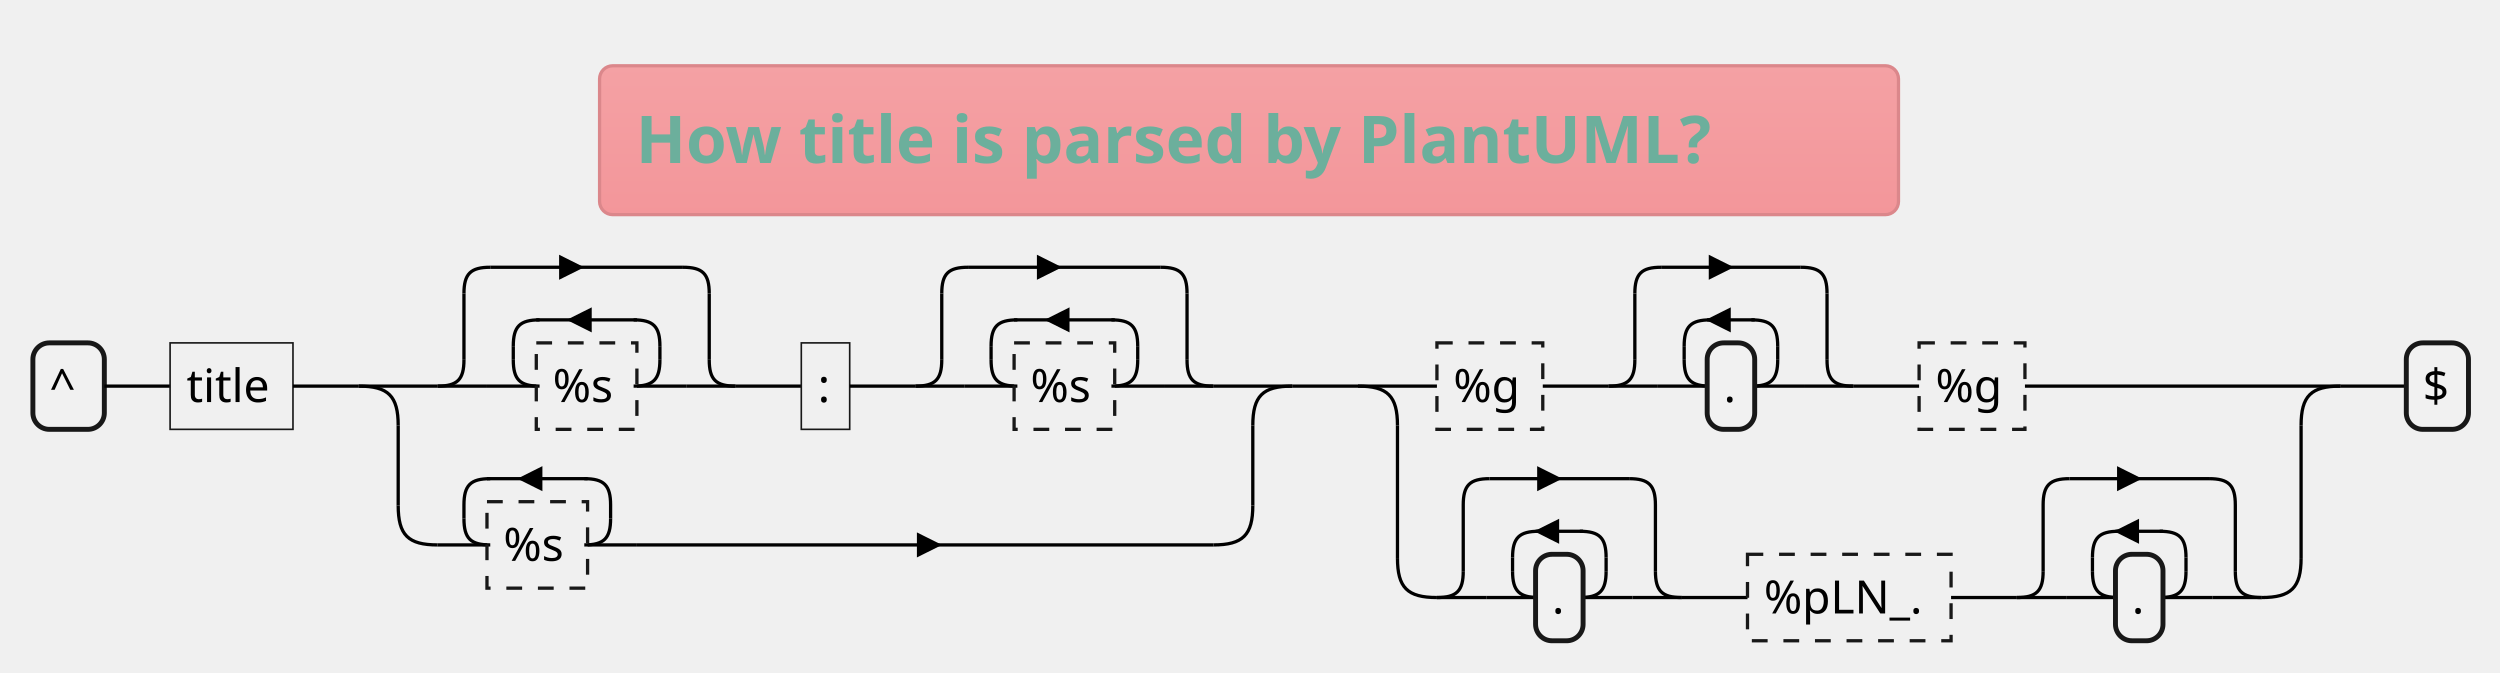
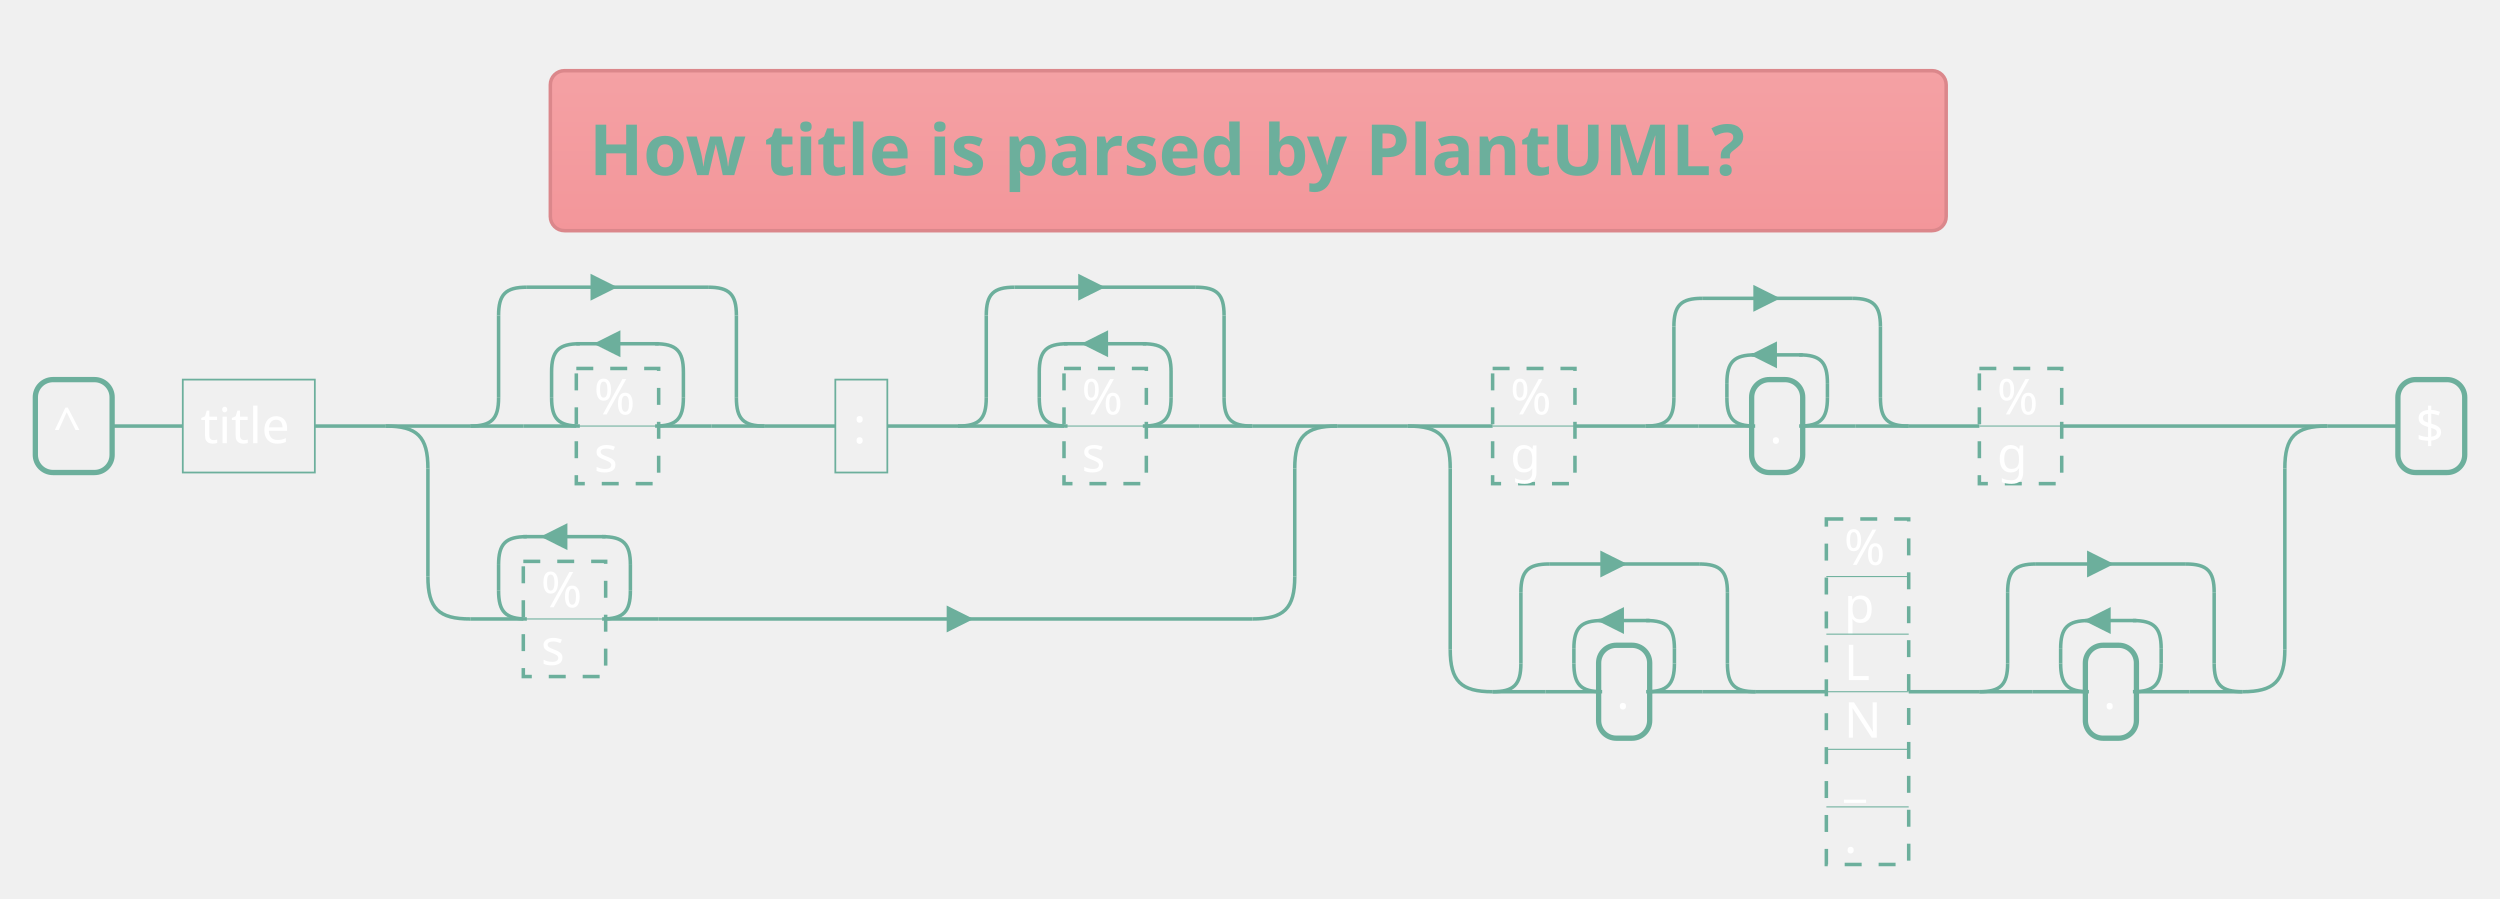
- <svg xmlns="http://www.w3.org/2000/svg" contentStyleType="text/css" height="213.542px" preserveAspectRatio="none" style="width:792px;height:213px;" version="1.1" viewBox="0 0 792 213" width="792.708px" zoomAndPan="magnify">
+ <svg xmlns="http://www.w3.org/2000/svg" contentStyleType="text/css" height="265.625px" preserveAspectRatio="none" style="width:737px;height:265px;" version="1.1" viewBox="0 0 737 265" width="737.5px" zoomAndPan="magnify">
  <defs>
    <linearGradient id="gfimo3275absk0" x1="50%" x2="50%" y1="0%" y2="100%">
      <stop offset="0%" stop-color="#F4A1A4" />
      <stop offset="100%" stop-color="#F3969A" />
    </linearGradient>
  </defs>
  <g>
-     <rect fill="url(#gfimo3275absk0)" height="47.168" id="_title" rx="4.167" ry="4.167" style="stroke:#DB878B;stroke-width:1.042;" width="411.497" x="189.945" y="20.833" />
-     <text fill="#6CAF9C" font-family="Verdana" font-size="20.833" font-weight="bold" lengthAdjust="spacing" textLength="388.58" x="201.403" y="51.63">How title is parsed by PlantUML?</text>
-     <line style="stroke:#000000;stroke-width:1.042;" x1="10.417" x2="10.417" y1="122.323" y2="122.323" />
-     <rect fill="#F1F1F1" height="27.393" rx="5.208" ry="5.208" style="stroke:#181818;stroke-width:1.562;" width="22.636" x="10.417" y="108.626" />
-     <text fill="#000000" font-family="sans-serif" font-size="14.583" lengthAdjust="spacing" textLength="12.219" x="15.625" y="127.371">^</text>
-     <line style="stroke:#000000;stroke-width:1.042;" x1="33.053" x2="53.886" y1="122.323" y2="122.323" />
-     <rect fill="none" height="27.393" style="stroke:#181818;stroke-width:0.521;" width="38.928" x="53.886" y="108.626" />
-     <text fill="#000000" font-family="sans-serif" font-size="14.583" lengthAdjust="spacing" textLength="28.512" x="59.094" y="127.371">title</text>
-     <line style="stroke:#000000;stroke-width:1.042;" x1="92.814" x2="113.647" y1="122.323" y2="122.323" />
-     <line style="stroke:#000000;stroke-width:1.042;" x1="138.648" x2="138.648" y1="122.323" y2="122.323" />
-     <path d="M146.981,113.989 C146.981,120.239 144.898,122.323 138.648,122.323 " fill="none" style="stroke:#000000;stroke-width:1.042;" />
-     <line style="stroke:#000000;stroke-width:1.042;" x1="146.981" x2="146.981" y1="93.001" y2="113.989" />
-     <path d="M146.981,93.001 C146.981,86.751 149.064,84.668 155.314,84.668 " fill="none" style="stroke:#000000;stroke-width:1.042;" />
-     <line style="stroke:#000000;stroke-width:1.042;" x1="155.314" x2="216.352" y1="84.668" y2="84.668" />
-     <path d="M177.646,84.668 L177.646,81.543 L183.896,84.668 L177.646,87.793 L177.646,84.668 " fill="#000000" style="stroke:#000000;stroke-width:1.042;" />
-     <path d="M224.686,113.989 C224.686,120.239 226.769,122.323 233.019,122.323 " fill="none" style="stroke:#000000;stroke-width:1.042;" />
-     <line style="stroke:#000000;stroke-width:1.042;" x1="224.686" x2="224.686" y1="93.001" y2="113.989" />
-     <path d="M216.352,84.668 C222.602,84.668 224.686,86.751 224.686,93.001 " fill="none" style="stroke:#000000;stroke-width:1.042;" />
-     <line style="stroke:#000000;stroke-width:1.042;" x1="138.648" x2="154.273" y1="122.323" y2="122.323" />
-     <line style="stroke:#000000;stroke-width:1.042;" x1="217.394" x2="233.019" y1="122.323" y2="122.323" />
-     <path d="M162.606,113.989 C162.606,120.239 164.689,122.323 170.939,122.323 " fill="none" style="stroke:#000000;stroke-width:1.042;" />
-     <line style="stroke:#000000;stroke-width:1.042;" x1="162.606" x2="162.606" y1="109.668" y2="113.989" />
-     <path d="M162.606,109.668 C162.606,103.418 164.689,101.335 170.939,101.335 " fill="none" style="stroke:#000000;stroke-width:1.042;" />
-     <line style="stroke:#000000;stroke-width:1.042;" x1="169.898" x2="201.769" y1="101.335" y2="101.335" />
-     <path d="M186.937,101.335 L186.937,98.21 L180.687,101.335 L186.937,104.46 L186.937,101.335 " fill="#000000" style="stroke:#000000;stroke-width:1.042;" />
-     <path d="M209.061,113.989 C209.061,120.239 206.977,122.323 200.727,122.323 " fill="none" style="stroke:#000000;stroke-width:1.042;" />
-     <line style="stroke:#000000;stroke-width:1.042;" x1="209.061" x2="209.061" y1="109.668" y2="113.989" />
-     <path d="M200.727,101.335 C206.977,101.335 209.061,103.418 209.061,109.668 " fill="none" style="stroke:#000000;stroke-width:1.042;" />
-     <line style="stroke:#000000;stroke-width:1.042;" x1="154.273" x2="169.898" y1="122.323" y2="122.323" />
-     <line style="stroke:#000000;stroke-width:1.042;" x1="201.769" x2="217.394" y1="122.323" y2="122.323" />
-     <rect fill="none" height="27.393" style="stroke:#181818;stroke-width:1.042;stroke-dasharray:5.0,5.0;" width="31.872" x="169.898" y="108.626" />
-     <text fill="#000000" font-family="sans-serif" font-size="14.583" lengthAdjust="spacing" textLength="21.455" x="175.106" y="127.371">%s</text>
-     <line style="stroke:#000000;stroke-width:1.042;" x1="233.019" x2="253.852" y1="122.323" y2="122.323" />
-     <rect fill="none" height="27.393" style="stroke:#181818;stroke-width:0.521;" width="15.33" x="253.852" y="108.626" />
-     <text fill="#000000" font-family="sans-serif" font-size="14.583" lengthAdjust="spacing" textLength="4.913" x="259.061" y="127.371">:</text>
-     <line style="stroke:#000000;stroke-width:1.042;" x1="269.182" x2="290.016" y1="122.323" y2="122.323" />
-     <path d="M298.349,113.989 C298.349,120.239 296.266,122.323 290.016,122.323 " fill="none" style="stroke:#000000;stroke-width:1.042;" />
-     <line style="stroke:#000000;stroke-width:1.042;" x1="298.349" x2="298.349" y1="93.001" y2="113.989" />
-     <path d="M298.349,93.001 C298.349,86.751 300.432,84.668 306.682,84.668 " fill="none" style="stroke:#000000;stroke-width:1.042;" />
-     <line style="stroke:#000000;stroke-width:1.042;" x1="306.682" x2="367.721" y1="84.668" y2="84.668" />
-     <path d="M329.014,84.668 L329.014,81.543 L335.264,84.668 L329.014,87.793 L329.014,84.668 " fill="#000000" style="stroke:#000000;stroke-width:1.042;" />
-     <path d="M376.054,113.989 C376.054,120.239 378.137,122.323 384.387,122.323 " fill="none" style="stroke:#000000;stroke-width:1.042;" />
-     <line style="stroke:#000000;stroke-width:1.042;" x1="376.054" x2="376.054" y1="93.001" y2="113.989" />
-     <path d="M367.721,84.668 C373.971,84.668 376.054,86.751 376.054,93.001 " fill="none" style="stroke:#000000;stroke-width:1.042;" />
-     <line style="stroke:#000000;stroke-width:1.042;" x1="290.016" x2="305.641" y1="122.323" y2="122.323" />
-     <line style="stroke:#000000;stroke-width:1.042;" x1="368.762" x2="384.387" y1="122.323" y2="122.323" />
-     <path d="M313.974,113.989 C313.974,120.239 316.057,122.323 322.307,122.323 " fill="none" style="stroke:#000000;stroke-width:1.042;" />
-     <line style="stroke:#000000;stroke-width:1.042;" x1="313.974" x2="313.974" y1="109.668" y2="113.989" />
-     <path d="M313.974,109.668 C313.974,103.418 316.057,101.335 322.307,101.335 " fill="none" style="stroke:#000000;stroke-width:1.042;" />
-     <line style="stroke:#000000;stroke-width:1.042;" x1="321.266" x2="353.137" y1="101.335" y2="101.335" />
-     <path d="M338.305,101.335 L338.305,98.21 L332.055,101.335 L338.305,104.46 L338.305,101.335 " fill="#000000" style="stroke:#000000;stroke-width:1.042;" />
-     <path d="M360.429,113.989 C360.429,120.239 358.346,122.323 352.096,122.323 " fill="none" style="stroke:#000000;stroke-width:1.042;" />
-     <line style="stroke:#000000;stroke-width:1.042;" x1="360.429" x2="360.429" y1="109.668" y2="113.989" />
-     <path d="M352.096,101.335 C358.346,101.335 360.429,103.418 360.429,109.668 " fill="none" style="stroke:#000000;stroke-width:1.042;" />
-     <line style="stroke:#000000;stroke-width:1.042;" x1="305.641" x2="321.266" y1="122.323" y2="122.323" />
-     <line style="stroke:#000000;stroke-width:1.042;" x1="353.137" x2="368.762" y1="122.323" y2="122.323" />
-     <rect fill="none" height="27.393" style="stroke:#181818;stroke-width:1.042;stroke-dasharray:5.0,5.0;" width="31.872" x="321.266" y="108.626" />
-     <text fill="#000000" font-family="sans-serif" font-size="14.583" lengthAdjust="spacing" textLength="21.455" x="326.474" y="127.371">%s</text>
-     <line style="stroke:#000000;stroke-width:1.042;" x1="113.647" x2="138.648" y1="122.323" y2="122.323" />
-     <line style="stroke:#000000;stroke-width:1.042;" x1="384.387" x2="409.387" y1="122.323" y2="122.323" />
-     <path d="M146.981,164.298 C146.981,170.548 149.064,172.632 155.314,172.632 " fill="none" style="stroke:#000000;stroke-width:1.042;" />
-     <line style="stroke:#000000;stroke-width:1.042;" x1="146.981" x2="146.981" y1="159.977" y2="164.298" />
-     <path d="M146.981,159.977 C146.981,153.727 149.064,151.644 155.314,151.644 " fill="none" style="stroke:#000000;stroke-width:1.042;" />
-     <line style="stroke:#000000;stroke-width:1.042;" x1="154.273" x2="186.144" y1="151.644" y2="151.644" />
-     <path d="M171.312,151.644 L171.312,148.519 L165.062,151.644 L171.312,154.769 L171.312,151.644 " fill="#000000" style="stroke:#000000;stroke-width:1.042;" />
-     <path d="M193.436,164.298 C193.436,170.548 191.352,172.632 185.102,172.632 " fill="none" style="stroke:#000000;stroke-width:1.042;" />
-     <line style="stroke:#000000;stroke-width:1.042;" x1="193.436" x2="193.436" y1="159.977" y2="164.298" />
-     <path d="M185.102,151.644 C191.352,151.644 193.436,153.727 193.436,159.977 " fill="none" style="stroke:#000000;stroke-width:1.042;" />
-     <line style="stroke:#000000;stroke-width:1.042;" x1="138.648" x2="154.273" y1="172.632" y2="172.632" />
-     <line style="stroke:#000000;stroke-width:1.042;" x1="186.144" x2="201.769" y1="172.632" y2="172.632" />
-     <rect fill="none" height="27.393" style="stroke:#181818;stroke-width:1.042;stroke-dasharray:5.0,5.0;" width="31.872" x="154.273" y="158.935" />
-     <text fill="#000000" font-family="sans-serif" font-size="14.583" lengthAdjust="spacing" textLength="21.455" x="159.481" y="177.68">%s</text>
-     <line style="stroke:#000000;stroke-width:1.042;" x1="201.769" x2="384.387" y1="172.632" y2="172.632" />
-     <path d="M290.995,172.632 L290.995,169.507 L297.245,172.632 L290.995,175.757 L290.995,172.632 " fill="#000000" style="stroke:#000000;stroke-width:1.042;" />
-     <path d="M126.147,160.132 C126.147,169.507 129.273,172.632 138.648,172.632 " fill="none" style="stroke:#000000;stroke-width:1.042;" />
-     <line style="stroke:#000000;stroke-width:1.042;" x1="126.147" x2="126.147" y1="134.823" y2="160.132" />
-     <path d="M113.647,122.323 C123.022,122.323 126.147,125.448 126.147,134.823 " fill="none" style="stroke:#000000;stroke-width:1.042;" />
-     <path d="M396.887,160.132 C396.887,169.507 393.762,172.632 384.387,172.632 " fill="none" style="stroke:#000000;stroke-width:1.042;" />
-     <line style="stroke:#000000;stroke-width:1.042;" x1="396.887" x2="396.887" y1="134.823" y2="160.132" />
-     <path d="M396.887,134.823 C396.887,125.448 400.012,122.323 409.387,122.323 " fill="none" style="stroke:#000000;stroke-width:1.042;" />
-     <line style="stroke:#000000;stroke-width:1.042;" x1="409.387" x2="430.221" y1="122.323" y2="122.323" />
-     <line style="stroke:#000000;stroke-width:1.042;" x1="455.221" x2="455.221" y1="122.323" y2="122.323" />
-     <rect fill="none" height="27.393" style="stroke:#181818;stroke-width:1.042;stroke-dasharray:5.0,5.0;" width="33.531" x="455.221" y="108.626" />
-     <text fill="#000000" font-family="sans-serif" font-size="14.583" lengthAdjust="spacing" textLength="23.114" x="460.429" y="127.371">%g</text>
-     <line style="stroke:#000000;stroke-width:1.042;" x1="488.751" x2="509.585" y1="122.323" y2="122.323" />
-     <path d="M517.918,113.989 C517.918,120.239 515.835,122.323 509.585,122.323 " fill="none" style="stroke:#000000;stroke-width:1.042;" />
-     <line style="stroke:#000000;stroke-width:1.042;" x1="517.918" x2="517.918" y1="93.001" y2="113.989" />
-     <path d="M517.918,93.001 C517.918,86.751 520.001,84.668 526.251,84.668 " fill="none" style="stroke:#000000;stroke-width:1.042;" />
-     <line style="stroke:#000000;stroke-width:1.042;" x1="526.251" x2="570.47" y1="84.668" y2="84.668" />
-     <path d="M541.856,84.668 L541.856,81.543 L548.106,84.668 L541.856,87.793 L541.856,84.668 " fill="#000000" style="stroke:#000000;stroke-width:1.042;" />
-     <path d="M578.803,113.989 C578.803,120.239 580.887,122.323 587.137,122.323 " fill="none" style="stroke:#000000;stroke-width:1.042;" />
-     <line style="stroke:#000000;stroke-width:1.042;" x1="578.803" x2="578.803" y1="93.001" y2="113.989" />
-     <path d="M570.47,84.668 C576.72,84.668 578.803,86.751 578.803,93.001 " fill="none" style="stroke:#000000;stroke-width:1.042;" />
-     <line style="stroke:#000000;stroke-width:1.042;" x1="509.585" x2="525.21" y1="122.323" y2="122.323" />
-     <line style="stroke:#000000;stroke-width:1.042;" x1="571.512" x2="587.137" y1="122.323" y2="122.323" />
-     <path d="M533.543,113.989 C533.543,120.239 535.626,122.323 541.876,122.323 " fill="none" style="stroke:#000000;stroke-width:1.042;" />
-     <line style="stroke:#000000;stroke-width:1.042;" x1="533.543" x2="533.543" y1="109.668" y2="113.989" />
-     <path d="M533.543,109.668 C533.543,103.418 535.626,101.335 541.876,101.335 " fill="none" style="stroke:#000000;stroke-width:1.042;" />
-     <line style="stroke:#000000;stroke-width:1.042;" x1="540.835" x2="555.887" y1="101.335" y2="101.335" />
-     <path d="M547.783,101.335 L547.783,98.21 L541.533,101.335 L547.783,104.46 L547.783,101.335 " fill="#000000" style="stroke:#000000;stroke-width:1.042;" />
-     <path d="M563.178,113.989 C563.178,120.239 561.095,122.323 554.845,122.323 " fill="none" style="stroke:#000000;stroke-width:1.042;" />
-     <line style="stroke:#000000;stroke-width:1.042;" x1="563.178" x2="563.178" y1="109.668" y2="113.989" />
-     <path d="M554.845,101.335 C561.095,101.335 563.178,103.418 563.178,109.668 " fill="none" style="stroke:#000000;stroke-width:1.042;" />
-     <line style="stroke:#000000;stroke-width:1.042;" x1="525.21" x2="540.835" y1="122.323" y2="122.323" />
-     <line style="stroke:#000000;stroke-width:1.042;" x1="555.887" x2="571.512" y1="122.323" y2="122.323" />
-     <rect fill="#F1F1F1" height="27.393" rx="5.208" ry="5.208" style="stroke:#181818;stroke-width:1.562;" width="15.052" x="540.835" y="108.626" />
-     <text fill="#000000" font-family="sans-serif" font-size="14.583" lengthAdjust="spacing" textLength="4.636" x="546.043" y="127.371">.</text>
-     <line style="stroke:#000000;stroke-width:1.042;" x1="587.137" x2="607.97" y1="122.323" y2="122.323" />
-     <rect fill="none" height="27.393" style="stroke:#181818;stroke-width:1.042;stroke-dasharray:5.0,5.0;" width="33.531" x="607.97" y="108.626" />
-     <text fill="#000000" font-family="sans-serif" font-size="14.583" lengthAdjust="spacing" textLength="23.114" x="613.178" y="127.371">%g</text>
-     <line style="stroke:#000000;stroke-width:1.042;" x1="430.221" x2="455.221" y1="122.323" y2="122.323" />
-     <line style="stroke:#000000;stroke-width:1.042;" x1="641.501" x2="741.484" y1="122.323" y2="122.323" />
-     <line style="stroke:#000000;stroke-width:1.042;" x1="455.221" x2="455.221" y1="189.298" y2="189.298" />
-     <path d="M463.554,180.965 C463.554,187.215 461.471,189.298 455.221,189.298 " fill="none" style="stroke:#000000;stroke-width:1.042;" />
-     <line style="stroke:#000000;stroke-width:1.042;" x1="463.554" x2="463.554" y1="159.977" y2="180.965" />
-     <path d="M463.554,159.977 C463.554,153.727 465.637,151.644 471.887,151.644 " fill="none" style="stroke:#000000;stroke-width:1.042;" />
-     <line style="stroke:#000000;stroke-width:1.042;" x1="471.887" x2="516.106" y1="151.644" y2="151.644" />
-     <path d="M487.491,151.644 L487.491,148.519 L493.741,151.644 L487.491,154.769 L487.491,151.644 " fill="#000000" style="stroke:#000000;stroke-width:1.042;" />
-     <path d="M524.439,180.965 C524.439,187.215 526.523,189.298 532.773,189.298 " fill="none" style="stroke:#000000;stroke-width:1.042;" />
-     <line style="stroke:#000000;stroke-width:1.042;" x1="524.439" x2="524.439" y1="159.977" y2="180.965" />
-     <path d="M516.106,151.644 C522.356,151.644 524.439,153.727 524.439,159.977 " fill="none" style="stroke:#000000;stroke-width:1.042;" />
-     <line style="stroke:#000000;stroke-width:1.042;" x1="455.221" x2="470.846" y1="189.298" y2="189.298" />
-     <line style="stroke:#000000;stroke-width:1.042;" x1="517.148" x2="532.773" y1="189.298" y2="189.298" />
-     <path d="M479.179,180.965 C479.179,187.215 481.262,189.298 487.512,189.298 " fill="none" style="stroke:#000000;stroke-width:1.042;" />
-     <line style="stroke:#000000;stroke-width:1.042;" x1="479.179" x2="479.179" y1="176.644" y2="180.965" />
-     <path d="M479.179,176.644 C479.179,170.394 481.262,168.31 487.512,168.31 " fill="none" style="stroke:#000000;stroke-width:1.042;" />
-     <line style="stroke:#000000;stroke-width:1.042;" x1="486.471" x2="501.523" y1="168.31" y2="168.31" />
-     <path d="M493.419,168.31 L493.419,165.185 L487.169,168.31 L493.419,171.435 L493.419,168.31 " fill="#000000" style="stroke:#000000;stroke-width:1.042;" />
-     <path d="M508.815,180.965 C508.815,187.215 506.731,189.298 500.481,189.298 " fill="none" style="stroke:#000000;stroke-width:1.042;" />
-     <line style="stroke:#000000;stroke-width:1.042;" x1="508.815" x2="508.815" y1="176.644" y2="180.965" />
-     <path d="M500.481,168.31 C506.731,168.31 508.815,170.394 508.815,176.644 " fill="none" style="stroke:#000000;stroke-width:1.042;" />
-     <line style="stroke:#000000;stroke-width:1.042;" x1="470.846" x2="486.471" y1="189.298" y2="189.298" />
-     <line style="stroke:#000000;stroke-width:1.042;" x1="501.523" x2="517.148" y1="189.298" y2="189.298" />
-     <rect fill="#F1F1F1" height="27.393" rx="5.208" ry="5.208" style="stroke:#181818;stroke-width:1.562;" width="15.052" x="486.471" y="175.602" />
-     <text fill="#000000" font-family="sans-serif" font-size="14.583" lengthAdjust="spacing" textLength="4.636" x="491.679" y="194.347">.</text>
-     <line style="stroke:#000000;stroke-width:1.042;" x1="532.773" x2="553.606" y1="189.298" y2="189.298" />
-     <rect fill="none" height="27.393" style="stroke:#181818;stroke-width:1.042;stroke-dasharray:5.0,5.0;" width="64.492" x="553.606" y="175.602" />
-     <text fill="#000000" font-family="sans-serif" font-size="14.583" lengthAdjust="spacing" textLength="54.075" x="558.814" y="194.347">%pLN_.</text>
-     <line style="stroke:#000000;stroke-width:1.042;" x1="618.098" x2="638.931" y1="189.298" y2="189.298" />
-     <path d="M647.265,180.965 C647.265,187.215 645.181,189.298 638.931,189.298 " fill="none" style="stroke:#000000;stroke-width:1.042;" />
-     <line style="stroke:#000000;stroke-width:1.042;" x1="647.265" x2="647.265" y1="159.977" y2="180.965" />
-     <path d="M647.265,159.977 C647.265,153.727 649.348,151.644 655.598,151.644 " fill="none" style="stroke:#000000;stroke-width:1.042;" />
-     <line style="stroke:#000000;stroke-width:1.042;" x1="655.598" x2="699.817" y1="151.644" y2="151.644" />
-     <path d="M671.202,151.644 L671.202,148.519 L677.452,151.644 L671.202,154.769 L671.202,151.644 " fill="#000000" style="stroke:#000000;stroke-width:1.042;" />
-     <path d="M708.15,180.965 C708.15,187.215 710.234,189.298 716.484,189.298 " fill="none" style="stroke:#000000;stroke-width:1.042;" />
-     <line style="stroke:#000000;stroke-width:1.042;" x1="708.15" x2="708.15" y1="159.977" y2="180.965" />
-     <path d="M699.817,151.644 C706.067,151.644 708.15,153.727 708.15,159.977 " fill="none" style="stroke:#000000;stroke-width:1.042;" />
-     <line style="stroke:#000000;stroke-width:1.042;" x1="638.931" x2="654.556" y1="189.298" y2="189.298" />
-     <line style="stroke:#000000;stroke-width:1.042;" x1="700.859" x2="716.484" y1="189.298" y2="189.298" />
-     <path d="M662.89,180.965 C662.89,187.215 664.973,189.298 671.223,189.298 " fill="none" style="stroke:#000000;stroke-width:1.042;" />
-     <line style="stroke:#000000;stroke-width:1.042;" x1="662.89" x2="662.89" y1="176.644" y2="180.965" />
-     <path d="M662.89,176.644 C662.89,170.394 664.973,168.31 671.223,168.31 " fill="none" style="stroke:#000000;stroke-width:1.042;" />
-     <line style="stroke:#000000;stroke-width:1.042;" x1="670.181" x2="685.234" y1="168.31" y2="168.31" />
-     <path d="M677.129,168.31 L677.129,165.185 L670.879,168.31 L677.129,171.435 L677.129,168.31 " fill="#000000" style="stroke:#000000;stroke-width:1.042;" />
-     <path d="M692.525,180.965 C692.525,187.215 690.442,189.298 684.192,189.298 " fill="none" style="stroke:#000000;stroke-width:1.042;" />
-     <line style="stroke:#000000;stroke-width:1.042;" x1="692.525" x2="692.525" y1="176.644" y2="180.965" />
-     <path d="M684.192,168.31 C690.442,168.31 692.525,170.394 692.525,176.644 " fill="none" style="stroke:#000000;stroke-width:1.042;" />
-     <line style="stroke:#000000;stroke-width:1.042;" x1="654.556" x2="670.181" y1="189.298" y2="189.298" />
-     <line style="stroke:#000000;stroke-width:1.042;" x1="685.234" x2="700.859" y1="189.298" y2="189.298" />
-     <rect fill="#F1F1F1" height="27.393" rx="5.208" ry="5.208" style="stroke:#181818;stroke-width:1.562;" width="15.052" x="670.181" y="175.602" />
-     <text fill="#000000" font-family="sans-serif" font-size="14.583" lengthAdjust="spacing" textLength="4.636" x="675.39" y="194.347">.</text>
-     <line style="stroke:#000000;stroke-width:1.042;" x1="716.484" x2="716.484" y1="189.298" y2="189.298" />
-     <path d="M442.721,176.798 C442.721,186.173 445.846,189.298 455.221,189.298 " fill="none" style="stroke:#000000;stroke-width:1.042;" />
-     <line style="stroke:#000000;stroke-width:1.042;" x1="442.721" x2="442.721" y1="134.823" y2="176.798" />
-     <path d="M430.221,122.323 C439.596,122.323 442.721,125.448 442.721,134.823 " fill="none" style="stroke:#000000;stroke-width:1.042;" />
-     <path d="M728.984,176.798 C728.984,186.173 725.859,189.298 716.484,189.298 " fill="none" style="stroke:#000000;stroke-width:1.042;" />
-     <line style="stroke:#000000;stroke-width:1.042;" x1="728.984" x2="728.984" y1="134.823" y2="176.798" />
-     <path d="M728.984,134.823 C728.984,125.448 732.109,122.323 741.484,122.323 " fill="none" style="stroke:#000000;stroke-width:1.042;" />
-     <line style="stroke:#000000;stroke-width:1.042;" x1="741.484" x2="762.317" y1="122.323" y2="122.323" />
-     <rect fill="#F1F1F1" height="27.393" rx="5.208" ry="5.208" style="stroke:#181818;stroke-width:1.562;" width="19.695" x="762.317" y="108.626" />
-     <text fill="#000000" font-family="sans-serif" font-size="14.583" lengthAdjust="spacing" textLength="9.278" x="767.525" y="127.371">$</text>
+     <rect fill="url(#gfimo3275absk0)" height="47.168" id="_title" rx="4.167" ry="4.167" style="stroke:#DB878B;stroke-width:1.042;" width="411.497" x="162.238" y="20.833" />
+     <text fill="#6CAF9C" font-family="Verdana" font-size="20.833" font-weight="bold" lengthAdjust="spacing" textLength="388.58" x="173.696" y="51.63">How title is parsed by PlantUML?</text>
+     <line style="stroke:#6CAF9C;stroke-width:1.042;" x1="10.417" x2="10.417" y1="125.602" y2="125.602" />
+     <rect fill="none" height="27.393" rx="5.208" ry="5.208" style="stroke:#6CAF9C;stroke-width:1.562;" width="22.636" x="10.417" y="111.906" />
+     <text fill="#FFFFFF" font-family="sans-serif" font-size="14.583" lengthAdjust="spacing" textLength="12.219" x="15.625" y="130.651">^</text>
+     <line style="stroke:#6CAF9C;stroke-width:1.042;" x1="33.053" x2="53.886" y1="125.602" y2="125.602" />
+     <rect fill="none" height="27.393" style="stroke:#6CAF9C;stroke-width:0.521;" width="38.928" x="53.886" y="111.906" />
+     <text fill="#FFFFFF" font-family="sans-serif" font-size="14.583" lengthAdjust="spacing" textLength="28.512" x="59.094" y="130.651">title</text>
+     <line style="stroke:#6CAF9C;stroke-width:1.042;" x1="92.814" x2="113.647" y1="125.602" y2="125.602" />
+     <line style="stroke:#6CAF9C;stroke-width:1.042;" x1="138.648" x2="138.648" y1="125.602" y2="125.602" />
+     <path d="M146.981,117.269 C146.981,123.519 144.898,125.602 138.648,125.602 " fill="none" style="stroke:#6CAF9C;stroke-width:1.042;" />
+     <line style="stroke:#6CAF9C;stroke-width:1.042;" x1="146.981" x2="146.981" y1="93.001" y2="117.269" />
+     <path d="M146.981,93.001 C146.981,86.751 149.064,84.668 155.314,84.668 " fill="none" style="stroke:#6CAF9C;stroke-width:1.042;" />
+     <line style="stroke:#6CAF9C;stroke-width:1.042;" x1="155.314" x2="208.755" y1="84.668" y2="84.668" />
+     <path d="M174.607,84.668 L174.607,81.543 L180.857,84.668 L174.607,87.793 L174.607,84.668 " fill="#6CAF9C" style="stroke:#6CAF9C;stroke-width:1.042;" />
+     <path d="M217.088,117.269 C217.088,123.519 219.171,125.602 225.421,125.602 " fill="none" style="stroke:#6CAF9C;stroke-width:1.042;" />
+     <line style="stroke:#6CAF9C;stroke-width:1.042;" x1="217.088" x2="217.088" y1="93.001" y2="117.269" />
+     <path d="M208.755,84.668 C215.005,84.668 217.088,86.751 217.088,93.001 " fill="none" style="stroke:#6CAF9C;stroke-width:1.042;" />
+     <line style="stroke:#6CAF9C;stroke-width:1.042;" x1="138.648" x2="154.273" y1="125.602" y2="125.602" />
+     <line style="stroke:#6CAF9C;stroke-width:1.042;" x1="209.796" x2="225.421" y1="125.602" y2="125.602" />
+     <path d="M162.606,117.269 C162.606,123.519 164.689,125.602 170.939,125.602 " fill="none" style="stroke:#6CAF9C;stroke-width:1.042;" />
+     <line style="stroke:#6CAF9C;stroke-width:1.042;" x1="162.606" x2="162.606" y1="109.668" y2="117.269" />
+     <path d="M162.606,109.668 C162.606,103.418 164.689,101.335 170.939,101.335 " fill="none" style="stroke:#6CAF9C;stroke-width:1.042;" />
+     <line style="stroke:#6CAF9C;stroke-width:1.042;" x1="169.898" x2="194.171" y1="101.335" y2="101.335" />
+     <path d="M182.378,101.335 L182.378,98.21 L176.128,101.335 L182.378,104.46 L182.378,101.335 " fill="#6CAF9C" style="stroke:#6CAF9C;stroke-width:1.042;" />
+     <path d="M201.463,117.269 C201.463,123.519 199.38,125.602 193.13,125.602 " fill="none" style="stroke:#6CAF9C;stroke-width:1.042;" />
+     <line style="stroke:#6CAF9C;stroke-width:1.042;" x1="201.463" x2="201.463" y1="109.668" y2="117.269" />
+     <path d="M193.13,101.335 C199.38,101.335 201.463,103.418 201.463,109.668 " fill="none" style="stroke:#6CAF9C;stroke-width:1.042;" />
+     <line style="stroke:#6CAF9C;stroke-width:1.042;" x1="154.273" x2="169.898" y1="125.602" y2="125.602" />
+     <line style="stroke:#6CAF9C;stroke-width:1.042;" x1="194.171" x2="209.796" y1="125.602" y2="125.602" />
+     <rect fill="none" height="33.952" style="stroke:#6CAF9C;stroke-width:1.042;stroke-dasharray:5.0,5.0;" width="24.274" x="169.898" y="108.626" />
+     <text fill="#FFFFFF" font-family="sans-serif" font-size="14.583" lengthAdjust="spacing" textLength="13.857" x="175.106" y="122.163">%</text>
+     <text fill="#FFFFFF" font-family="sans-serif" font-size="14.583" lengthAdjust="spacing" textLength="7.598" x="175.106" y="139.139">s</text>
+     <line style="stroke:#6CAF9C;stroke-width:0.312;" x1="169.898" x2="194.171" y1="125.602" y2="125.602" />
+     <line style="stroke:#6CAF9C;stroke-width:1.042;" x1="225.421" x2="246.255" y1="125.602" y2="125.602" />
+     <rect fill="none" height="27.393" style="stroke:#6CAF9C;stroke-width:0.521;" width="15.33" x="246.255" y="111.906" />
+     <text fill="#FFFFFF" font-family="sans-serif" font-size="14.583" lengthAdjust="spacing" textLength="4.913" x="251.463" y="130.651">:</text>
+     <line style="stroke:#6CAF9C;stroke-width:1.042;" x1="261.584" x2="282.418" y1="125.602" y2="125.602" />
+     <path d="M290.751,117.269 C290.751,123.519 288.668,125.602 282.418,125.602 " fill="none" style="stroke:#6CAF9C;stroke-width:1.042;" />
+     <line style="stroke:#6CAF9C;stroke-width:1.042;" x1="290.751" x2="290.751" y1="93.001" y2="117.269" />
+     <path d="M290.751,93.001 C290.751,86.751 292.834,84.668 299.084,84.668 " fill="none" style="stroke:#6CAF9C;stroke-width:1.042;" />
+     <line style="stroke:#6CAF9C;stroke-width:1.042;" x1="299.084" x2="352.525" y1="84.668" y2="84.668" />
+     <path d="M318.377,84.668 L318.377,81.543 L324.627,84.668 L318.377,87.793 L318.377,84.668 " fill="#6CAF9C" style="stroke:#6CAF9C;stroke-width:1.042;" />
+     <path d="M360.858,117.269 C360.858,123.519 362.942,125.602 369.192,125.602 " fill="none" style="stroke:#6CAF9C;stroke-width:1.042;" />
+     <line style="stroke:#6CAF9C;stroke-width:1.042;" x1="360.858" x2="360.858" y1="93.001" y2="117.269" />
+     <path d="M352.525,84.668 C358.775,84.668 360.858,86.751 360.858,93.001 " fill="none" style="stroke:#6CAF9C;stroke-width:1.042;" />
+     <line style="stroke:#6CAF9C;stroke-width:1.042;" x1="282.418" x2="298.043" y1="125.602" y2="125.602" />
+     <line style="stroke:#6CAF9C;stroke-width:1.042;" x1="353.567" x2="369.192" y1="125.602" y2="125.602" />
+     <path d="M306.376,117.269 C306.376,123.519 308.459,125.602 314.709,125.602 " fill="none" style="stroke:#6CAF9C;stroke-width:1.042;" />
+     <line style="stroke:#6CAF9C;stroke-width:1.042;" x1="306.376" x2="306.376" y1="109.668" y2="117.269" />
+     <path d="M306.376,109.668 C306.376,103.418 308.459,101.335 314.709,101.335 " fill="none" style="stroke:#6CAF9C;stroke-width:1.042;" />
+     <line style="stroke:#6CAF9C;stroke-width:1.042;" x1="313.668" x2="337.942" y1="101.335" y2="101.335" />
+     <path d="M326.149,101.335 L326.149,98.21 L319.899,101.335 L326.149,104.46 L326.149,101.335 " fill="#6CAF9C" style="stroke:#6CAF9C;stroke-width:1.042;" />
+     <path d="M345.233,117.269 C345.233,123.519 343.15,125.602 336.9,125.602 " fill="none" style="stroke:#6CAF9C;stroke-width:1.042;" />
+     <line style="stroke:#6CAF9C;stroke-width:1.042;" x1="345.233" x2="345.233" y1="109.668" y2="117.269" />
+     <path d="M336.9,101.335 C343.15,101.335 345.233,103.418 345.233,109.668 " fill="none" style="stroke:#6CAF9C;stroke-width:1.042;" />
+     <line style="stroke:#6CAF9C;stroke-width:1.042;" x1="298.043" x2="313.668" y1="125.602" y2="125.602" />
+     <line style="stroke:#6CAF9C;stroke-width:1.042;" x1="337.942" x2="353.567" y1="125.602" y2="125.602" />
+     <rect fill="none" height="33.952" style="stroke:#6CAF9C;stroke-width:1.042;stroke-dasharray:5.0,5.0;" width="24.274" x="313.668" y="108.626" />
+     <text fill="#FFFFFF" font-family="sans-serif" font-size="14.583" lengthAdjust="spacing" textLength="13.857" x="318.876" y="122.163">%</text>
+     <text fill="#FFFFFF" font-family="sans-serif" font-size="14.583" lengthAdjust="spacing" textLength="7.598" x="318.876" y="139.139">s</text>
+     <line style="stroke:#6CAF9C;stroke-width:0.312;" x1="313.668" x2="337.942" y1="125.602" y2="125.602" />
+     <line style="stroke:#6CAF9C;stroke-width:1.042;" x1="113.647" x2="138.648" y1="125.602" y2="125.602" />
+     <line style="stroke:#6CAF9C;stroke-width:1.042;" x1="369.192" x2="394.192" y1="125.602" y2="125.602" />
+     <path d="M146.981,174.137 C146.981,180.387 149.064,182.471 155.314,182.471 " fill="none" style="stroke:#6CAF9C;stroke-width:1.042;" />
+     <line style="stroke:#6CAF9C;stroke-width:1.042;" x1="146.981" x2="146.981" y1="166.536" y2="174.137" />
+     <path d="M146.981,166.536 C146.981,160.286 149.064,158.203 155.314,158.203 " fill="none" style="stroke:#6CAF9C;stroke-width:1.042;" />
+     <line style="stroke:#6CAF9C;stroke-width:1.042;" x1="154.273" x2="178.546" y1="158.203" y2="158.203" />
+     <path d="M166.753,158.203 L166.753,155.078 L160.503,158.203 L166.753,161.328 L166.753,158.203 " fill="#6CAF9C" style="stroke:#6CAF9C;stroke-width:1.042;" />
+     <path d="M185.838,174.137 C185.838,180.387 183.755,182.471 177.505,182.471 " fill="none" style="stroke:#6CAF9C;stroke-width:1.042;" />
+     <line style="stroke:#6CAF9C;stroke-width:1.042;" x1="185.838" x2="185.838" y1="166.536" y2="174.137" />
+     <path d="M177.505,158.203 C183.755,158.203 185.838,160.286 185.838,166.536 " fill="none" style="stroke:#6CAF9C;stroke-width:1.042;" />
+     <line style="stroke:#6CAF9C;stroke-width:1.042;" x1="138.648" x2="154.273" y1="182.471" y2="182.471" />
+     <line style="stroke:#6CAF9C;stroke-width:1.042;" x1="178.546" x2="194.171" y1="182.471" y2="182.471" />
+     <rect fill="none" height="33.952" style="stroke:#6CAF9C;stroke-width:1.042;stroke-dasharray:5.0,5.0;" width="24.274" x="154.273" y="165.495" />
+     <text fill="#FFFFFF" font-family="sans-serif" font-size="14.583" lengthAdjust="spacing" textLength="13.857" x="159.481" y="179.031">%</text>
+     <text fill="#FFFFFF" font-family="sans-serif" font-size="14.583" lengthAdjust="spacing" textLength="7.598" x="159.481" y="196.007">s</text>
+     <line style="stroke:#6CAF9C;stroke-width:0.312;" x1="154.273" x2="178.546" y1="182.471" y2="182.471" />
+     <line style="stroke:#6CAF9C;stroke-width:1.042;" x1="194.171" x2="369.192" y1="182.471" y2="182.471" />
+     <path d="M279.598,182.471 L279.598,179.346 L285.848,182.471 L279.598,185.596 L279.598,182.471 " fill="#6CAF9C" style="stroke:#6CAF9C;stroke-width:1.042;" />
+     <path d="M126.147,169.971 C126.147,179.346 129.273,182.471 138.648,182.471 " fill="none" style="stroke:#6CAF9C;stroke-width:1.042;" />
+     <line style="stroke:#6CAF9C;stroke-width:1.042;" x1="126.147" x2="126.147" y1="138.102" y2="169.971" />
+     <path d="M113.647,125.602 C123.022,125.602 126.147,128.727 126.147,138.102 " fill="none" style="stroke:#6CAF9C;stroke-width:1.042;" />
+     <path d="M381.692,169.971 C381.692,179.346 378.567,182.471 369.192,182.471 " fill="none" style="stroke:#6CAF9C;stroke-width:1.042;" />
+     <line style="stroke:#6CAF9C;stroke-width:1.042;" x1="381.692" x2="381.692" y1="138.102" y2="169.971" />
+     <path d="M381.692,138.102 C381.692,128.727 384.817,125.602 394.192,125.602 " fill="none" style="stroke:#6CAF9C;stroke-width:1.042;" />
+     <line style="stroke:#6CAF9C;stroke-width:1.042;" x1="394.192" x2="415.025" y1="125.602" y2="125.602" />
+     <line style="stroke:#6CAF9C;stroke-width:1.042;" x1="440.025" x2="440.025" y1="125.602" y2="125.602" />
+     <rect fill="none" height="33.952" style="stroke:#6CAF9C;stroke-width:1.042;stroke-dasharray:5.0,5.0;" width="24.274" x="440.025" y="108.626" />
+     <text fill="#FFFFFF" font-family="sans-serif" font-size="14.583" lengthAdjust="spacing" textLength="13.857" x="445.233" y="122.163">%</text>
+     <text fill="#FFFFFF" font-family="sans-serif" font-size="14.583" lengthAdjust="spacing" textLength="9.257" x="445.233" y="139.139">g</text>
+     <line style="stroke:#6CAF9C;stroke-width:0.312;" x1="440.025" x2="464.298" y1="125.602" y2="125.602" />
+     <line style="stroke:#6CAF9C;stroke-width:1.042;" x1="464.298" x2="485.132" y1="125.602" y2="125.602" />
+     <path d="M493.465,117.269 C493.465,123.519 491.382,125.602 485.132,125.602 " fill="none" style="stroke:#6CAF9C;stroke-width:1.042;" />
+     <line style="stroke:#6CAF9C;stroke-width:1.042;" x1="493.465" x2="493.465" y1="96.281" y2="117.269" />
+     <path d="M493.465,96.281 C493.465,90.031 495.548,87.948 501.798,87.948 " fill="none" style="stroke:#6CAF9C;stroke-width:1.042;" />
+     <line style="stroke:#6CAF9C;stroke-width:1.042;" x1="501.798" x2="546.018" y1="87.948" y2="87.948" />
+     <path d="M517.403,87.948 L517.403,84.823 L523.653,87.948 L517.403,91.073 L517.403,87.948 " fill="#6CAF9C" style="stroke:#6CAF9C;stroke-width:1.042;" />
+     <path d="M554.351,117.269 C554.351,123.519 556.434,125.602 562.684,125.602 " fill="none" style="stroke:#6CAF9C;stroke-width:1.042;" />
+     <line style="stroke:#6CAF9C;stroke-width:1.042;" x1="554.351" x2="554.351" y1="96.281" y2="117.269" />
+     <path d="M546.018,87.948 C552.268,87.948 554.351,90.031 554.351,96.281 " fill="none" style="stroke:#6CAF9C;stroke-width:1.042;" />
+     <line style="stroke:#6CAF9C;stroke-width:1.042;" x1="485.132" x2="500.757" y1="125.602" y2="125.602" />
+     <line style="stroke:#6CAF9C;stroke-width:1.042;" x1="547.059" x2="562.684" y1="125.602" y2="125.602" />
+     <path d="M509.09,117.269 C509.09,123.519 511.173,125.602 517.423,125.602 " fill="none" style="stroke:#6CAF9C;stroke-width:1.042;" />
+     <line style="stroke:#6CAF9C;stroke-width:1.042;" x1="509.09" x2="509.09" y1="112.948" y2="117.269" />
+     <path d="M509.09,112.948 C509.09,106.698 511.173,104.614 517.423,104.614 " fill="none" style="stroke:#6CAF9C;stroke-width:1.042;" />
+     <line style="stroke:#6CAF9C;stroke-width:1.042;" x1="516.382" x2="531.434" y1="104.614" y2="104.614" />
+     <path d="M523.33,104.614 L523.33,101.489 L517.08,104.614 L523.33,107.739 L523.33,104.614 " fill="#6CAF9C" style="stroke:#6CAF9C;stroke-width:1.042;" />
+     <path d="M538.726,117.269 C538.726,123.519 536.643,125.602 530.393,125.602 " fill="none" style="stroke:#6CAF9C;stroke-width:1.042;" />
+     <line style="stroke:#6CAF9C;stroke-width:1.042;" x1="538.726" x2="538.726" y1="112.948" y2="117.269" />
+     <path d="M530.393,104.614 C536.643,104.614 538.726,106.698 538.726,112.948 " fill="none" style="stroke:#6CAF9C;stroke-width:1.042;" />
+     <line style="stroke:#6CAF9C;stroke-width:1.042;" x1="500.757" x2="516.382" y1="125.602" y2="125.602" />
+     <line style="stroke:#6CAF9C;stroke-width:1.042;" x1="531.434" x2="547.059" y1="125.602" y2="125.602" />
+     <rect fill="none" height="27.393" rx="5.208" ry="5.208" style="stroke:#6CAF9C;stroke-width:1.562;" width="15.052" x="516.382" y="111.906" />
+     <text fill="#FFFFFF" font-family="sans-serif" font-size="14.583" lengthAdjust="spacing" textLength="4.636" x="521.59" y="130.651">.</text>
+     <line style="stroke:#6CAF9C;stroke-width:1.042;" x1="562.684" x2="583.518" y1="125.602" y2="125.602" />
+     <rect fill="none" height="33.952" style="stroke:#6CAF9C;stroke-width:1.042;stroke-dasharray:5.0,5.0;" width="24.274" x="583.518" y="108.626" />
+     <text fill="#FFFFFF" font-family="sans-serif" font-size="14.583" lengthAdjust="spacing" textLength="13.857" x="588.726" y="122.163">%</text>
+     <text fill="#FFFFFF" font-family="sans-serif" font-size="14.583" lengthAdjust="spacing" textLength="9.257" x="588.726" y="139.139">g</text>
+     <line style="stroke:#6CAF9C;stroke-width:0.312;" x1="583.518" x2="607.791" y1="125.602" y2="125.602" />
+     <line style="stroke:#6CAF9C;stroke-width:1.042;" x1="415.025" x2="440.025" y1="125.602" y2="125.602" />
+     <line style="stroke:#6CAF9C;stroke-width:1.042;" x1="607.791" x2="686.07" y1="125.602" y2="125.602" />
+     <line style="stroke:#6CAF9C;stroke-width:1.042;" x1="440.025" x2="440.025" y1="203.923" y2="203.923" />
+     <path d="M448.358,195.589 C448.358,201.839 446.275,203.923 440.025,203.923 " fill="none" style="stroke:#6CAF9C;stroke-width:1.042;" />
+     <line style="stroke:#6CAF9C;stroke-width:1.042;" x1="448.358" x2="448.358" y1="174.601" y2="195.589" />
+     <path d="M448.358,174.601 C448.358,168.351 450.442,166.268 456.692,166.268 " fill="none" style="stroke:#6CAF9C;stroke-width:1.042;" />
+     <line style="stroke:#6CAF9C;stroke-width:1.042;" x1="456.692" x2="500.91" y1="166.268" y2="166.268" />
+     <path d="M472.296,166.268 L472.296,163.143 L478.546,166.268 L472.296,169.393 L472.296,166.268 " fill="#6CAF9C" style="stroke:#6CAF9C;stroke-width:1.042;" />
+     <path d="M509.244,195.589 C509.244,201.839 511.327,203.923 517.577,203.923 " fill="none" style="stroke:#6CAF9C;stroke-width:1.042;" />
+     <line style="stroke:#6CAF9C;stroke-width:1.042;" x1="509.244" x2="509.244" y1="174.601" y2="195.589" />
+     <path d="M500.91,166.268 C507.16,166.268 509.244,168.351 509.244,174.601 " fill="none" style="stroke:#6CAF9C;stroke-width:1.042;" />
+     <line style="stroke:#6CAF9C;stroke-width:1.042;" x1="440.025" x2="455.65" y1="203.923" y2="203.923" />
+     <line style="stroke:#6CAF9C;stroke-width:1.042;" x1="501.952" x2="517.577" y1="203.923" y2="203.923" />
+     <path d="M463.983,195.589 C463.983,201.839 466.067,203.923 472.317,203.923 " fill="none" style="stroke:#6CAF9C;stroke-width:1.042;" />
+     <line style="stroke:#6CAF9C;stroke-width:1.042;" x1="463.983" x2="463.983" y1="191.268" y2="195.589" />
+     <path d="M463.983,191.268 C463.983,185.018 466.067,182.935 472.317,182.935 " fill="none" style="stroke:#6CAF9C;stroke-width:1.042;" />
+     <line style="stroke:#6CAF9C;stroke-width:1.042;" x1="471.275" x2="486.327" y1="182.935" y2="182.935" />
+     <path d="M478.223,182.935 L478.223,179.81 L471.973,182.935 L478.223,186.06 L478.223,182.935 " fill="#6CAF9C" style="stroke:#6CAF9C;stroke-width:1.042;" />
+     <path d="M493.619,195.589 C493.619,201.839 491.535,203.923 485.285,203.923 " fill="none" style="stroke:#6CAF9C;stroke-width:1.042;" />
+     <line style="stroke:#6CAF9C;stroke-width:1.042;" x1="493.619" x2="493.619" y1="191.268" y2="195.589" />
+     <path d="M485.285,182.935 C491.535,182.935 493.619,185.018 493.619,191.268 " fill="none" style="stroke:#6CAF9C;stroke-width:1.042;" />
+     <line style="stroke:#6CAF9C;stroke-width:1.042;" x1="455.65" x2="471.275" y1="203.923" y2="203.923" />
+     <line style="stroke:#6CAF9C;stroke-width:1.042;" x1="486.327" x2="501.952" y1="203.923" y2="203.923" />
+     <rect fill="none" height="27.393" rx="5.208" ry="5.208" style="stroke:#6CAF9C;stroke-width:1.562;" width="15.052" x="471.275" y="190.226" />
+     <text fill="#FFFFFF" font-family="sans-serif" font-size="14.583" lengthAdjust="spacing" textLength="4.636" x="476.483" y="208.971">.</text>
+     <line style="stroke:#6CAF9C;stroke-width:1.042;" x1="517.577" x2="538.41" y1="203.923" y2="203.923" />
+     <rect fill="none" height="101.856" style="stroke:#6CAF9C;stroke-width:1.042;stroke-dasharray:5.0,5.0;" width="24.274" x="538.41" y="152.995" />
+     <text fill="#FFFFFF" font-family="sans-serif" font-size="14.583" lengthAdjust="spacing" textLength="13.857" x="543.619" y="166.531">%</text>
+     <text fill="#FFFFFF" font-family="sans-serif" font-size="14.583" lengthAdjust="spacing" textLength="9.257" x="543.619" y="183.507">p</text>
+     <line style="stroke:#6CAF9C;stroke-width:0.312;" x1="538.41" x2="562.684" y1="169.971" y2="169.971" />
+     <text fill="#FFFFFF" font-family="sans-serif" font-size="14.583" lengthAdjust="spacing" textLength="8.125" x="543.619" y="200.483">L</text>
+     <line style="stroke:#6CAF9C;stroke-width:0.312;" x1="538.41" x2="562.684" y1="186.947" y2="186.947" />
+     <text fill="#FFFFFF" font-family="sans-serif" font-size="14.583" lengthAdjust="spacing" textLength="10.909" x="543.619" y="217.459">N</text>
+     <line style="stroke:#6CAF9C;stroke-width:0.312;" x1="538.41" x2="562.684" y1="203.923" y2="203.923" />
+     <text fill="#FFFFFF" font-family="sans-serif" font-size="14.583" lengthAdjust="spacing" textLength="7.292" x="543.619" y="234.435">_</text>
+     <line style="stroke:#6CAF9C;stroke-width:0.312;" x1="538.41" x2="562.684" y1="220.898" y2="220.898" />
+     <text fill="#FFFFFF" font-family="sans-serif" font-size="14.583" lengthAdjust="spacing" textLength="4.636" x="543.619" y="251.411">.</text>
+     <line style="stroke:#6CAF9C;stroke-width:0.312;" x1="538.41" x2="562.684" y1="237.874" y2="237.874" />
+     <line style="stroke:#6CAF9C;stroke-width:1.042;" x1="562.684" x2="583.518" y1="203.923" y2="203.923" />
+     <path d="M591.851,195.589 C591.851,201.839 589.768,203.923 583.518,203.923 " fill="none" style="stroke:#6CAF9C;stroke-width:1.042;" />
+     <line style="stroke:#6CAF9C;stroke-width:1.042;" x1="591.851" x2="591.851" y1="174.601" y2="195.589" />
+     <path d="M591.851,174.601 C591.851,168.351 593.934,166.268 600.184,166.268 " fill="none" style="stroke:#6CAF9C;stroke-width:1.042;" />
+     <line style="stroke:#6CAF9C;stroke-width:1.042;" x1="600.184" x2="644.403" y1="166.268" y2="166.268" />
+     <path d="M615.788,166.268 L615.788,163.143 L622.038,166.268 L615.788,169.393 L615.788,166.268 " fill="#6CAF9C" style="stroke:#6CAF9C;stroke-width:1.042;" />
+     <path d="M652.736,195.589 C652.736,201.839 654.82,203.923 661.07,203.923 " fill="none" style="stroke:#6CAF9C;stroke-width:1.042;" />
+     <line style="stroke:#6CAF9C;stroke-width:1.042;" x1="652.736" x2="652.736" y1="174.601" y2="195.589" />
+     <path d="M644.403,166.268 C650.653,166.268 652.736,168.351 652.736,174.601 " fill="none" style="stroke:#6CAF9C;stroke-width:1.042;" />
+     <line style="stroke:#6CAF9C;stroke-width:1.042;" x1="583.518" x2="599.143" y1="203.923" y2="203.923" />
+     <line style="stroke:#6CAF9C;stroke-width:1.042;" x1="645.445" x2="661.07" y1="203.923" y2="203.923" />
+     <path d="M607.476,195.589 C607.476,201.839 609.559,203.923 615.809,203.923 " fill="none" style="stroke:#6CAF9C;stroke-width:1.042;" />
+     <line style="stroke:#6CAF9C;stroke-width:1.042;" x1="607.476" x2="607.476" y1="191.268" y2="195.589" />
+     <path d="M607.476,191.268 C607.476,185.018 609.559,182.935 615.809,182.935 " fill="none" style="stroke:#6CAF9C;stroke-width:1.042;" />
+     <line style="stroke:#6CAF9C;stroke-width:1.042;" x1="614.768" x2="629.82" y1="182.935" y2="182.935" />
+     <path d="M621.716,182.935 L621.716,179.81 L615.466,182.935 L621.716,186.06 L621.716,182.935 " fill="#6CAF9C" style="stroke:#6CAF9C;stroke-width:1.042;" />
+     <path d="M637.111,195.589 C637.111,201.839 635.028,203.923 628.778,203.923 " fill="none" style="stroke:#6CAF9C;stroke-width:1.042;" />
+     <line style="stroke:#6CAF9C;stroke-width:1.042;" x1="637.111" x2="637.111" y1="191.268" y2="195.589" />
+     <path d="M628.778,182.935 C635.028,182.935 637.111,185.018 637.111,191.268 " fill="none" style="stroke:#6CAF9C;stroke-width:1.042;" />
+     <line style="stroke:#6CAF9C;stroke-width:1.042;" x1="599.143" x2="614.768" y1="203.923" y2="203.923" />
+     <line style="stroke:#6CAF9C;stroke-width:1.042;" x1="629.82" x2="645.445" y1="203.923" y2="203.923" />
+     <rect fill="none" height="27.393" rx="5.208" ry="5.208" style="stroke:#6CAF9C;stroke-width:1.562;" width="15.052" x="614.768" y="190.226" />
+     <text fill="#FFFFFF" font-family="sans-serif" font-size="14.583" lengthAdjust="spacing" textLength="4.636" x="619.976" y="208.971">.</text>
+     <line style="stroke:#6CAF9C;stroke-width:1.042;" x1="661.07" x2="661.07" y1="203.923" y2="203.923" />
+     <path d="M427.525,191.423 C427.525,200.798 430.65,203.923 440.025,203.923 " fill="none" style="stroke:#6CAF9C;stroke-width:1.042;" />
+     <line style="stroke:#6CAF9C;stroke-width:1.042;" x1="427.525" x2="427.525" y1="138.102" y2="191.423" />
+     <path d="M415.025,125.602 C424.4,125.602 427.525,128.727 427.525,138.102 " fill="none" style="stroke:#6CAF9C;stroke-width:1.042;" />
+     <path d="M673.57,191.423 C673.57,200.798 670.445,203.923 661.07,203.923 " fill="none" style="stroke:#6CAF9C;stroke-width:1.042;" />
+     <line style="stroke:#6CAF9C;stroke-width:1.042;" x1="673.57" x2="673.57" y1="138.102" y2="191.423" />
+     <path d="M673.57,138.102 C673.57,128.727 676.695,125.602 686.07,125.602 " fill="none" style="stroke:#6CAF9C;stroke-width:1.042;" />
+     <line style="stroke:#6CAF9C;stroke-width:1.042;" x1="686.07" x2="706.903" y1="125.602" y2="125.602" />
+     <rect fill="none" height="27.393" rx="5.208" ry="5.208" style="stroke:#6CAF9C;stroke-width:1.562;" width="19.695" x="706.903" y="111.906" />
+     <text fill="#FFFFFF" font-family="sans-serif" font-size="14.583" lengthAdjust="spacing" textLength="9.278" x="712.111" y="130.651">$</text>
  </g>
</svg>
